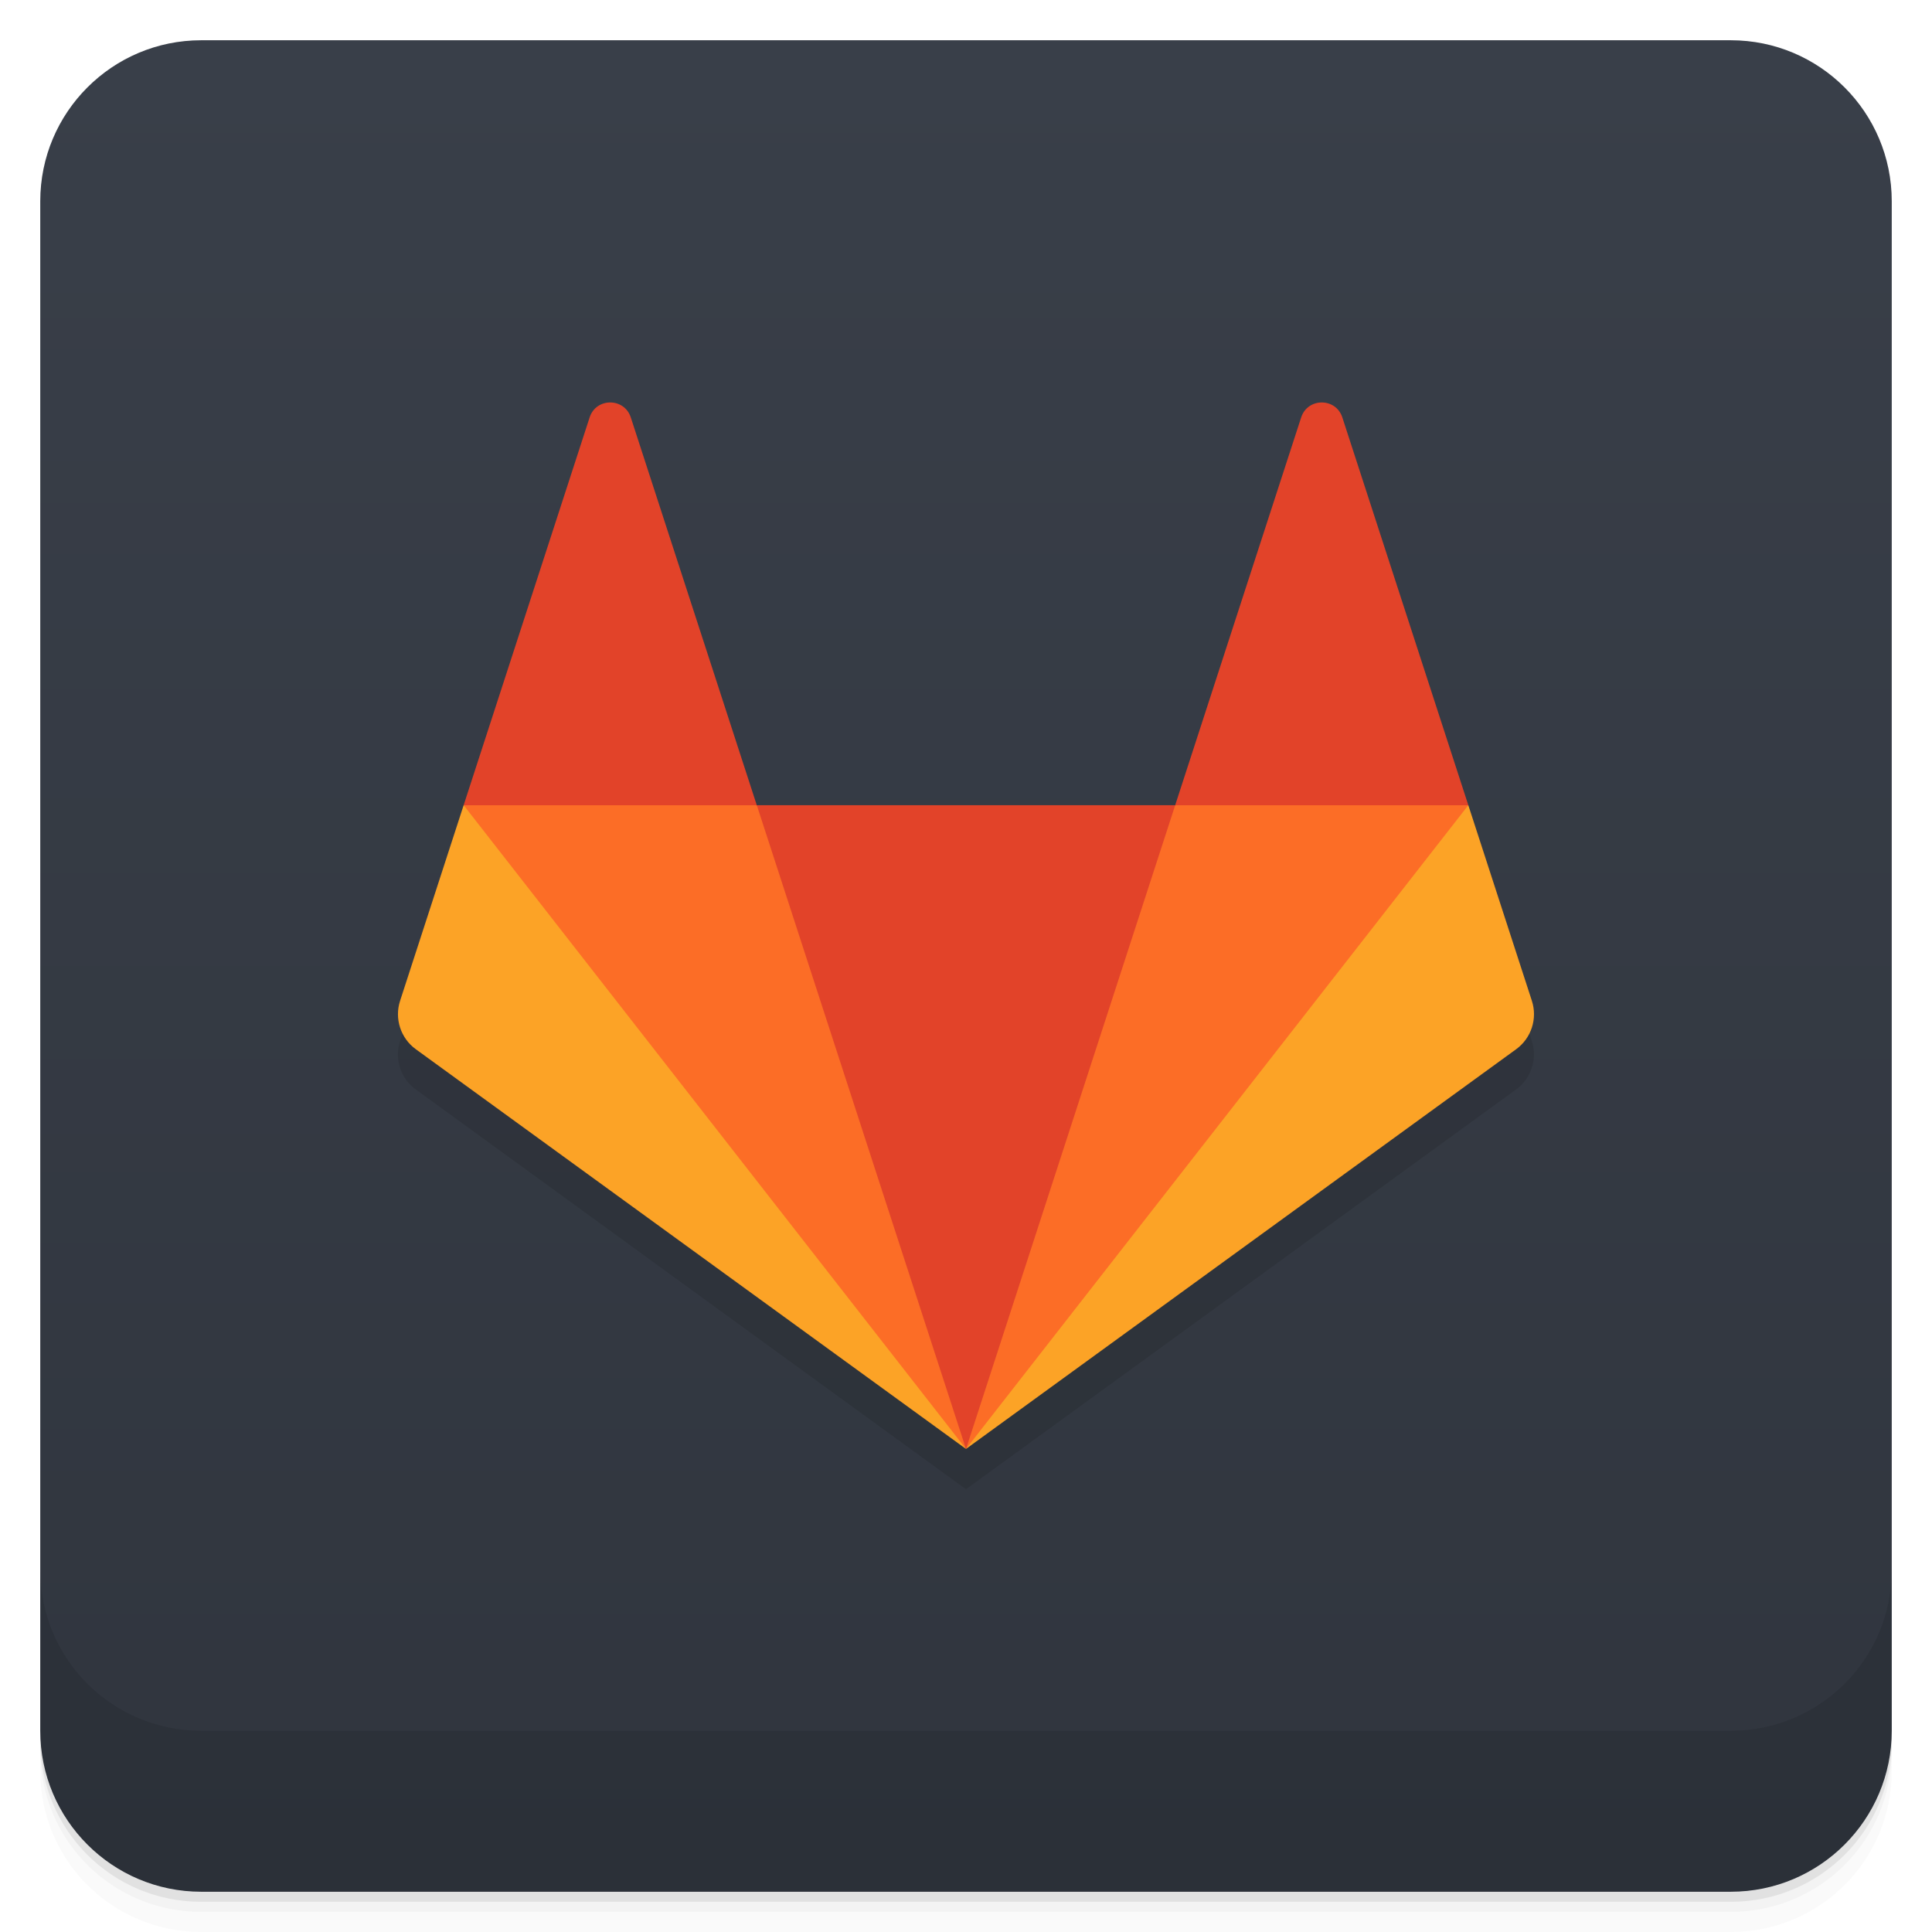
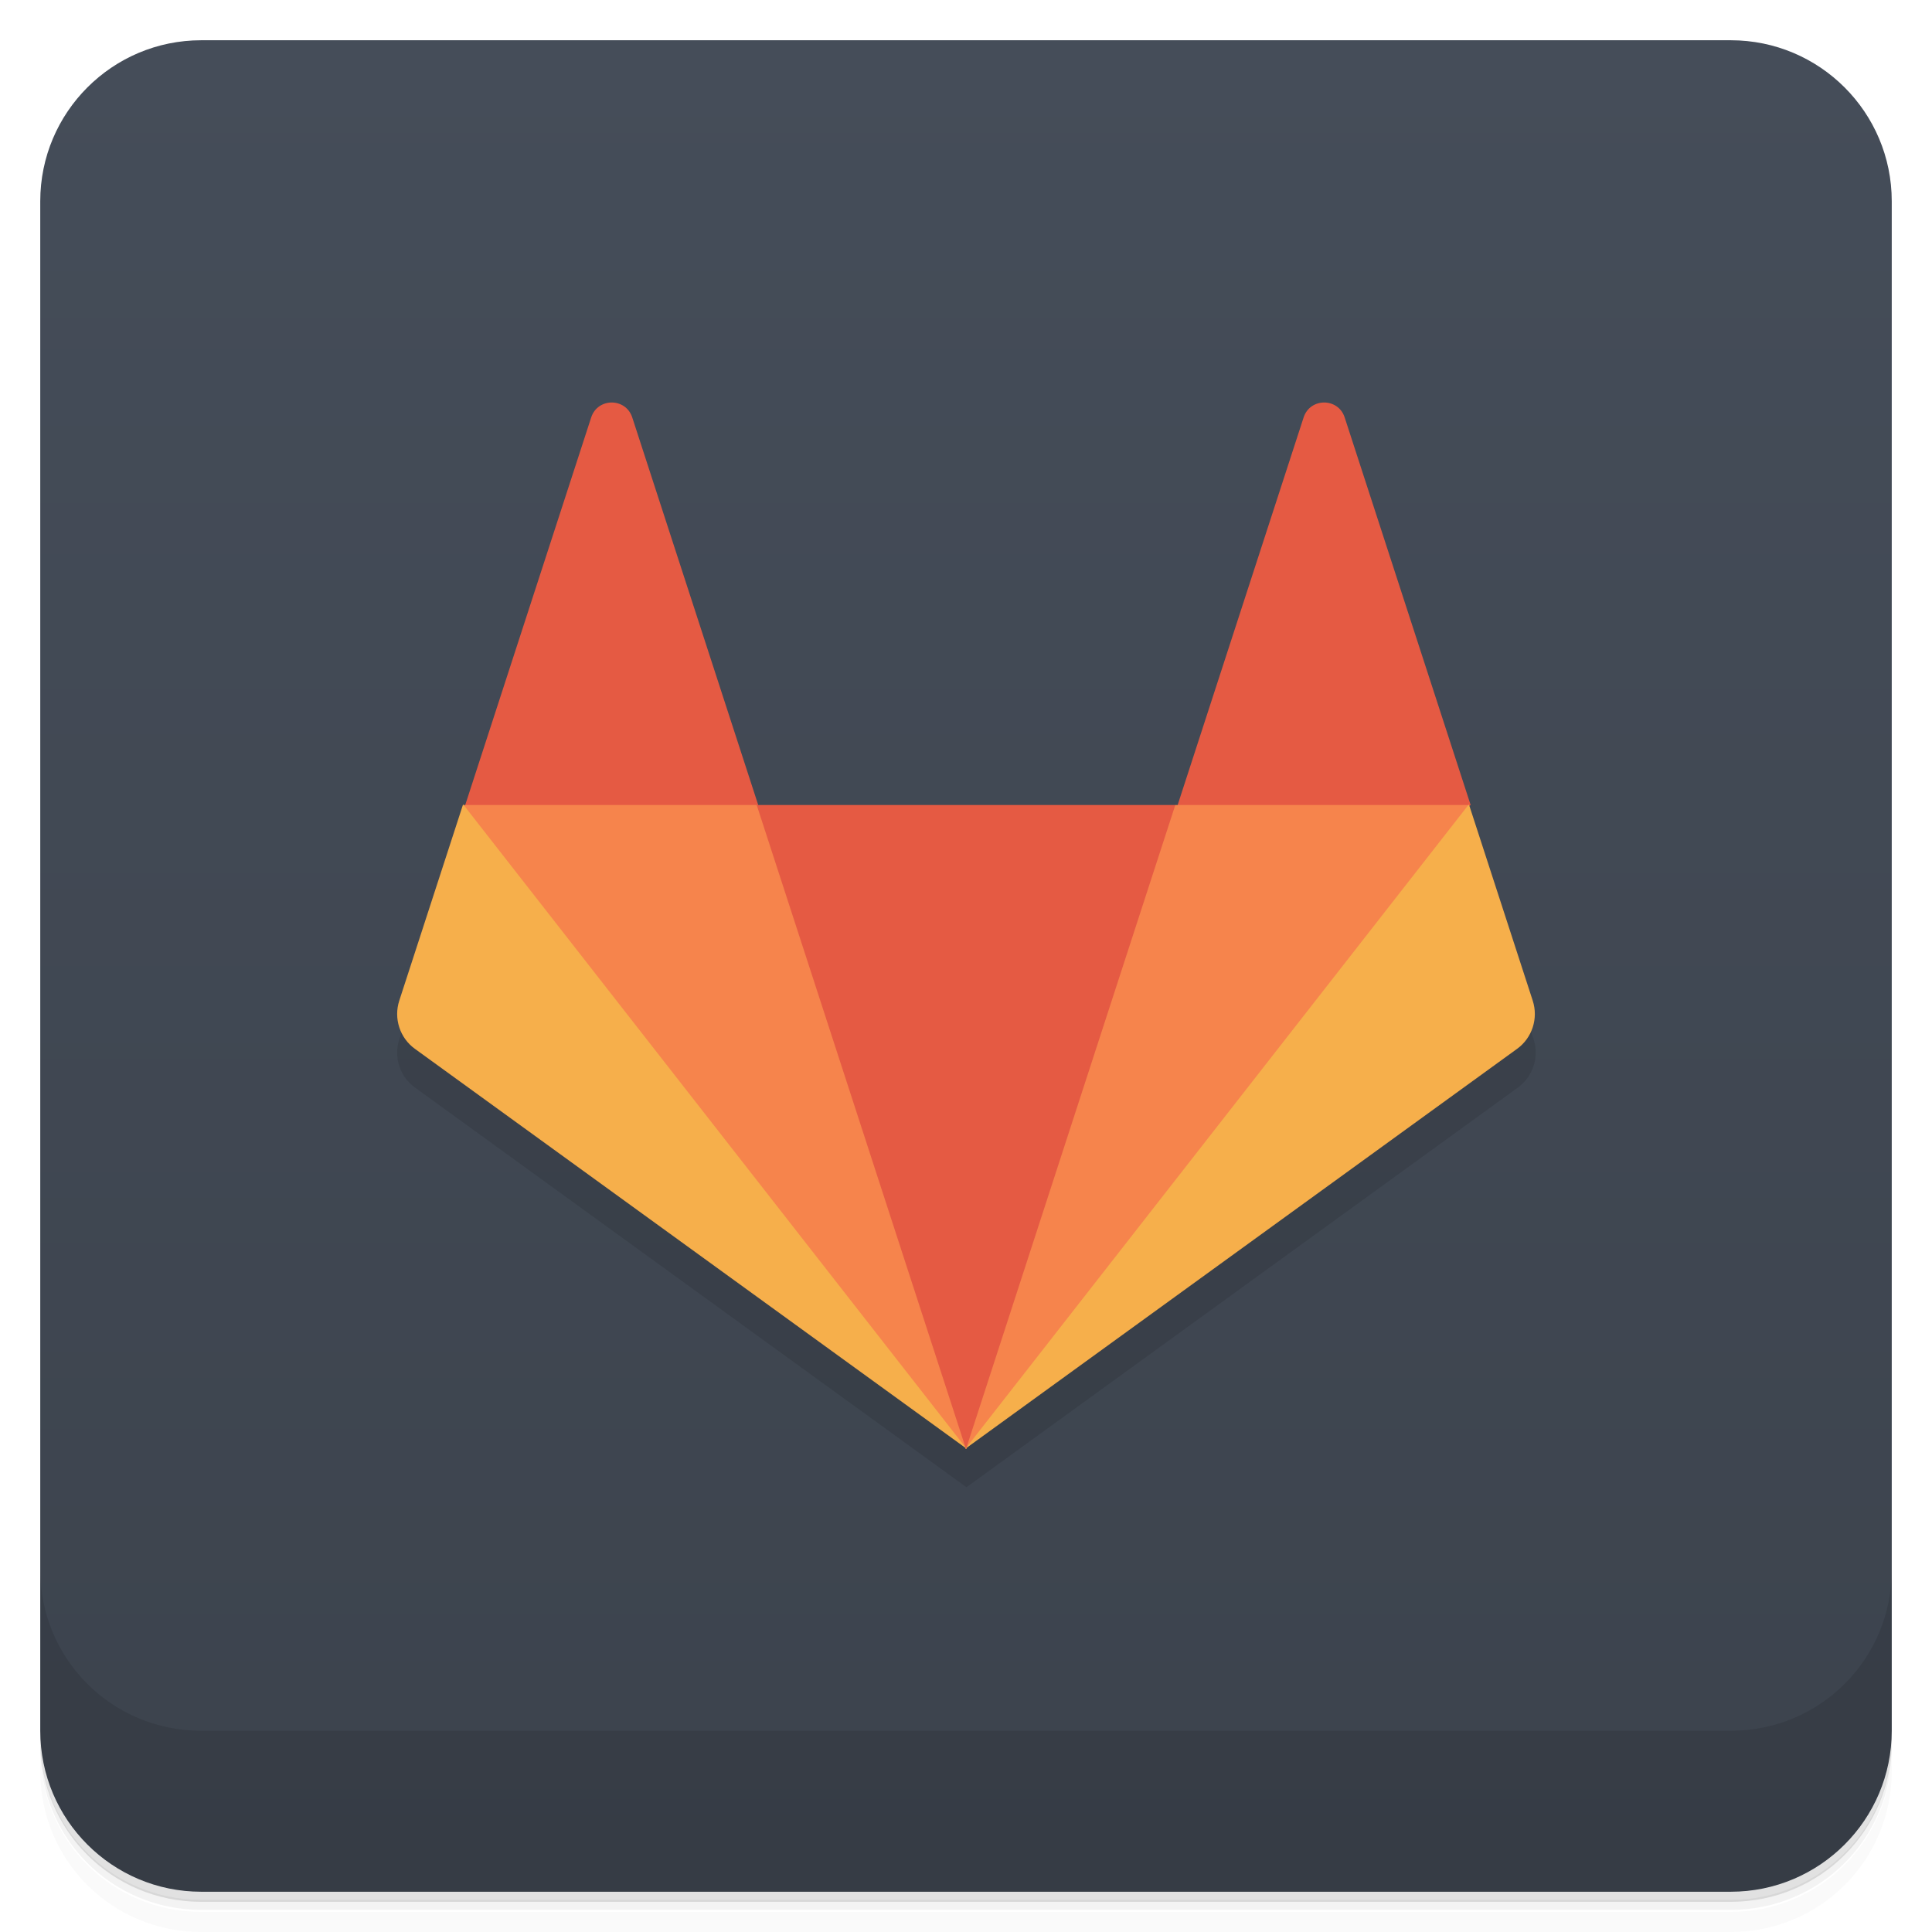
<svg xmlns="http://www.w3.org/2000/svg" version="1.1" viewBox="0 0 48 48">
  <defs>
    <linearGradient id="bg" x2="0" y1="1" y2="47" gradientUnits="userSpaceOnUse">
-       <stop style="stop-color:#393f49" offset="0" />
-       <stop style="stop-color:#30353e" offset="1" />
+       <stop style="stop-color:#454d59" offset="0" />
+       <stop style="stop-color:#3c434d" offset="1" />
    </linearGradient>
  </defs>
-   <path d="m1 43v0.25c0 2.216 1.784 4 4 4h38c2.216 0 4-1.784 4-4v-0.25c0 2.216-1.784 4-4 4h-38c-2.216 0-4-1.784-4-4zm0 0.5v0.5c0 2.216 1.784 4 4 4h38c2.216 0 4-1.784 4-4v-0.5c0 2.216-1.784 4-4 4h-38c-2.216 0-4-1.784-4-4z" style="opacity:.02" />
-   <path d="m1 43.25v0.25c0 2.216 1.784 4 4 4h38c2.216 0 4-1.784 4-4v-0.25c0 2.216-1.784 4-4 4h-38c-2.216 0-4-1.784-4-4z" style="opacity:.05" />
-   <path d="m1 43v0.25c0 2.216 1.784 4 4 4h38c2.216 0 4-1.784 4-4v-0.25c0 2.216-1.784 4-4 4h-38c-2.216 0-4-1.784-4-4z" style="opacity:.1" />
+   <path d="m1 43v0.25c0 2.22 1.78 4 4 4h38c2.22 0 4-1.78 4-4v-0.25c0 2.22-1.78 4-4 4h-38c-2.22 0-4-1.78-4-4zm0 0.5v0.5c0 2.22 1.78 4 4 4h38c2.22 0 4-1.78 4-4v-0.5c0 2.22-1.78 4-4 4h-38c-2.22 0-4-1.78-4-4z" style="opacity:.02" />
+   <path d="m1 43.2v0.25c0 2.22 1.78 4 4 4h38c2.22 0 4-1.78 4-4v-0.25c0 2.22-1.78 4-4 4h-38c-2.22 0-4-1.78-4-4z" style="opacity:.05" />
+   <path d="m1 43v0.25c0 2.22 1.78 4 4 4h38c2.22 0 4-1.78 4-4v-0.25c0 2.22-1.78 4-4 4h-38c-2.22 0-4-1.78-4-4z" style="opacity:.1" />
  <rect x="1" y="1" width="46" height="46" rx="4" style="fill:url(#bg)" />
-   <path d="m1 39v4c0 2.216 1.784 4 4 4h38c2.216 0 4-1.784 4-4v-4c0 2.216-1.784 4-4 4h-38c-2.216 0-4-1.784-4-4z" style="opacity:.1" />
-   <g transform="matrix(.057309 0 0 -.057309 9.7946 37.105)" style="fill-opacity:.098">
-     <g transform="translate(.66666 .66666)" style="fill-opacity:.098">
-       <g transform="translate(.532 .77493)" style="fill-opacity:.098">
-         <path d="m492 194.67-27.559 84.81-54.617 168.1c-2.809 8.648-15.05 8.648-17.856 0l-54.619-168.1h-181.37l-54.62 168.1c-2.809 8.648-15.05 8.648-17.856 0l-54.617-168.1-27.557-84.81c-2.515-7.736 0.24-16.211 6.82-20.992l238.51-173.29 238.51 173.29c6.58 4.781 9.333 13.256 6.82 20.992" style="opacity:.1" />
-       </g>
-       <g transform="translate(156.2,1.1603)" style="fill-opacity:.098">
-         <path transform="matrix(17.449 0 0 -17.449 -327.78 645.63)" d="m11.117 22.242-1.178 3.623c-0.144 0.443 0.013 0.929 0.391 1.203l13.67 9.932 13.668-9.932c0.377-0.274 0.535-0.76 0.391-1.203l-1.178-3.623h-25.764z" style="fill-opacity:1;opacity:.1" />
-       </g>
-     </g>
-   </g>
-   <path d="m24 36c2.152-5.197 6.458-9.705 5.197-15.995h-10.394c-0.847 6.035 3.008 10.788 5.197 15.995" style="fill:#e24329" />
-   <path d="m11.519 20.005c2.333 0.994 4.655 2.109 7.283 0l-3.13-9.634c-0.161-0.496-0.863-0.496-1.023 0l-3.13 9.634" style="fill:#e24329" />
-   <path d="m24 36-5.197-15.994h-7.283c1.854 6.979 7.625 11.16 12.481 15.994" style="fill:#fc6d26" />
-   <path d="m11.519 20.005-1.579 4.86c-0.144 0.443 0.014 0.929 0.391 1.203l13.669 9.931-12.481-15.994z" style="fill:#fca326" />
-   <path d="m36.48 20.005c-2.904 1.81-5.127 1.031-7.283 0l3.13-9.634c0.161-0.496 0.863-0.496 1.023 0l3.13 9.634" style="fill:#e24329" />
-   <path d="m24 36 5.197-15.994h7.283c-1.712 7.46-7.435 11.433-12.481 15.994" style="fill:#fc6d26" />
-   <path d="m36.48 20.005 1.579 4.86c0.144 0.443-0.014 0.929-0.391 1.203l-13.669 9.931 12.481-15.994z" style="fill:#fca326" />
+   <path d="m1 39v4c0 2.22 1.78 4 4 4h38c2.22 0 4-1.78 4-4v-4c0 2.22-1.78 4-4 4h-38c-2.22 0-4-1.78-4-4z" style="opacity:.1" />
+   <path d="m11.1 22.2-1.18 3.62c-0.144 0.443 0.013 0.929 0.391 1.2l13.7 9.93 13.7-9.93c0.377-0.274 0.535-0.76 0.391-1.2l-1.18-3.62h-25.8z" style="opacity:.1" />
+   <path d="m24 36c2.15-5.2 6.46-9.71 5.2-16h-10.4c-0.847 6.04 3.01 10.8 5.2 16" style="fill:#e55a43" />
+   <path d="m15.2 10c-0.216 0-0.431 0.123-0.512 0.371l-3.13 9.63c2.33 0.994 4.65 2.11 7.28 0l-3.13-9.63c-0.081-0.248-0.296-0.371-0.512-0.371zm17.7 0c-0.216 0-0.431 0.123-0.512 0.371l-3.13 9.63c2.16 1.03 4.38 1.81 7.28 0l-3.13-9.63c-0.08-0.248-0.296-0.371-0.512-0.371z" style="fill:#e55a43" />
+   <path d="m24 36-5.2-16h-7.28c1.85 6.98 7.62 11.2 12.5 16" style="fill:#f6844c" />
+   <path d="m11.5 20-1.58 4.86c-0.144 0.443 0.014 0.929 0.391 1.2l13.7 9.93-12.5-16z" style="fill:#f6af4b" />
+   <path d="m24 36 5.2-16h7.28c-1.71 7.46-7.44 11.4-12.5 16" style="fill:#f6844c" />
+   <path d="m36.5 20 1.58 4.86c0.144 0.443-0.014 0.929-0.391 1.2l-13.7 9.93 12.5-16z" style="fill:#f6af4b" />
</svg>
